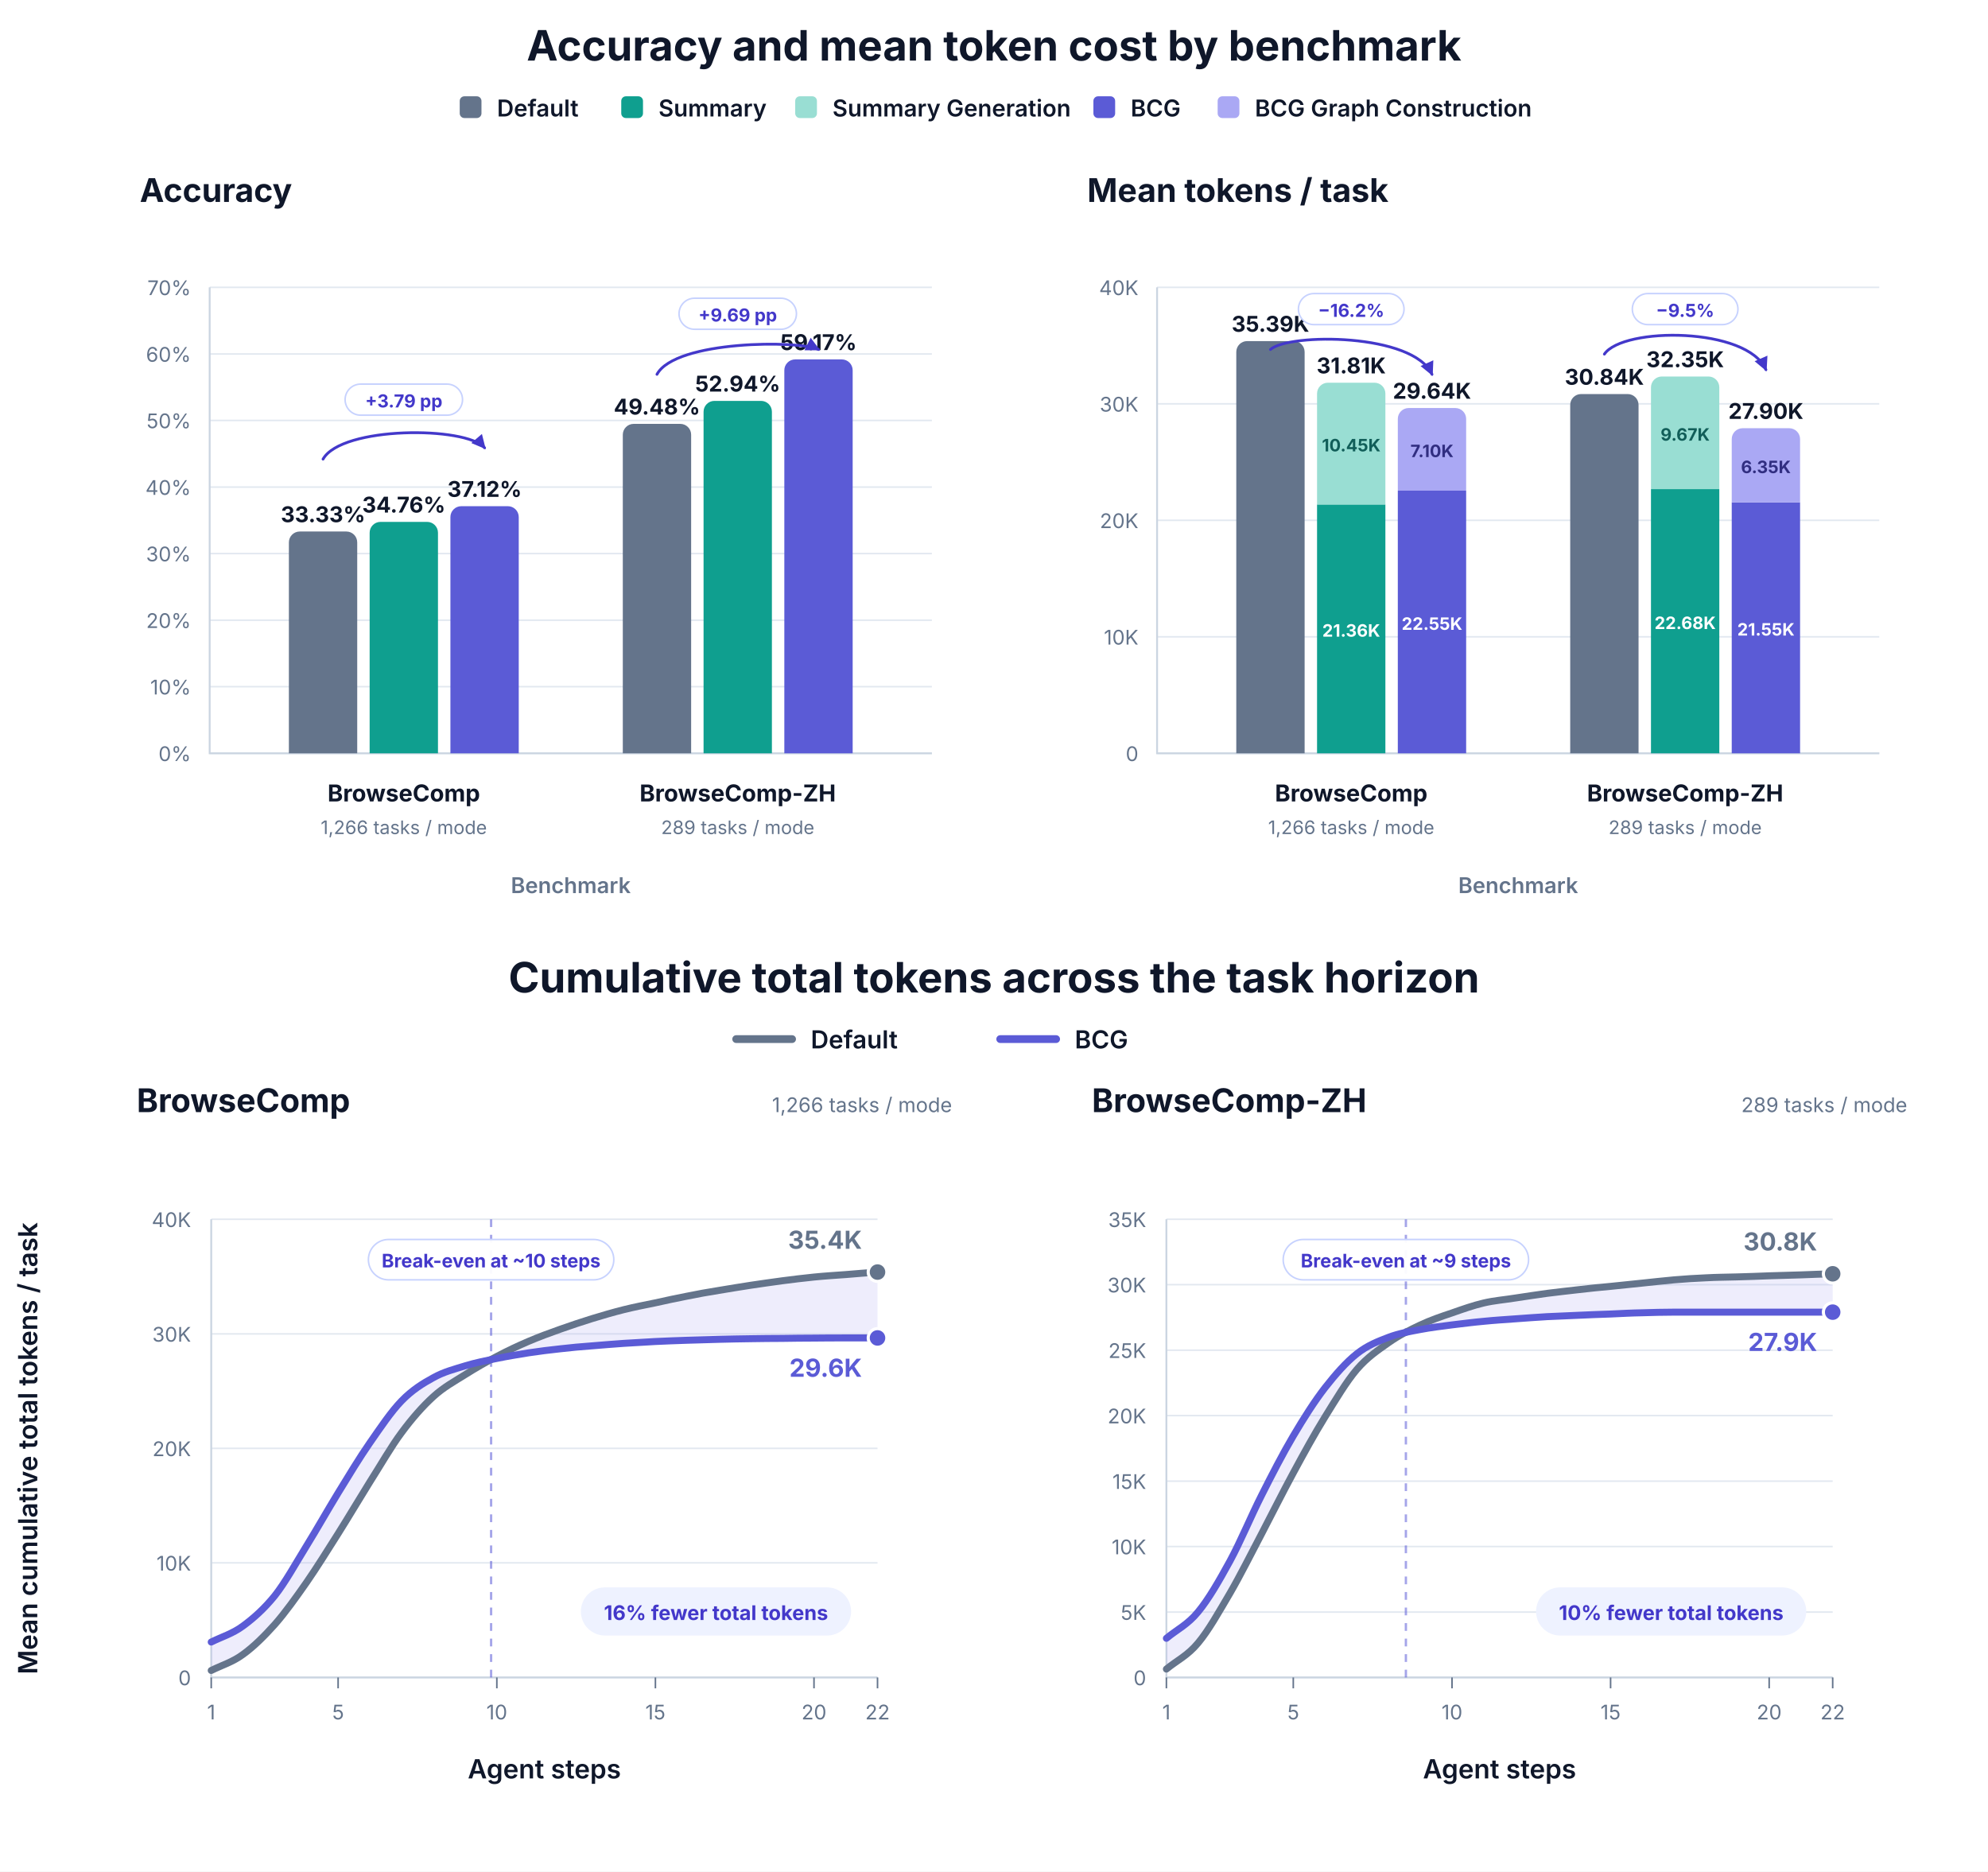
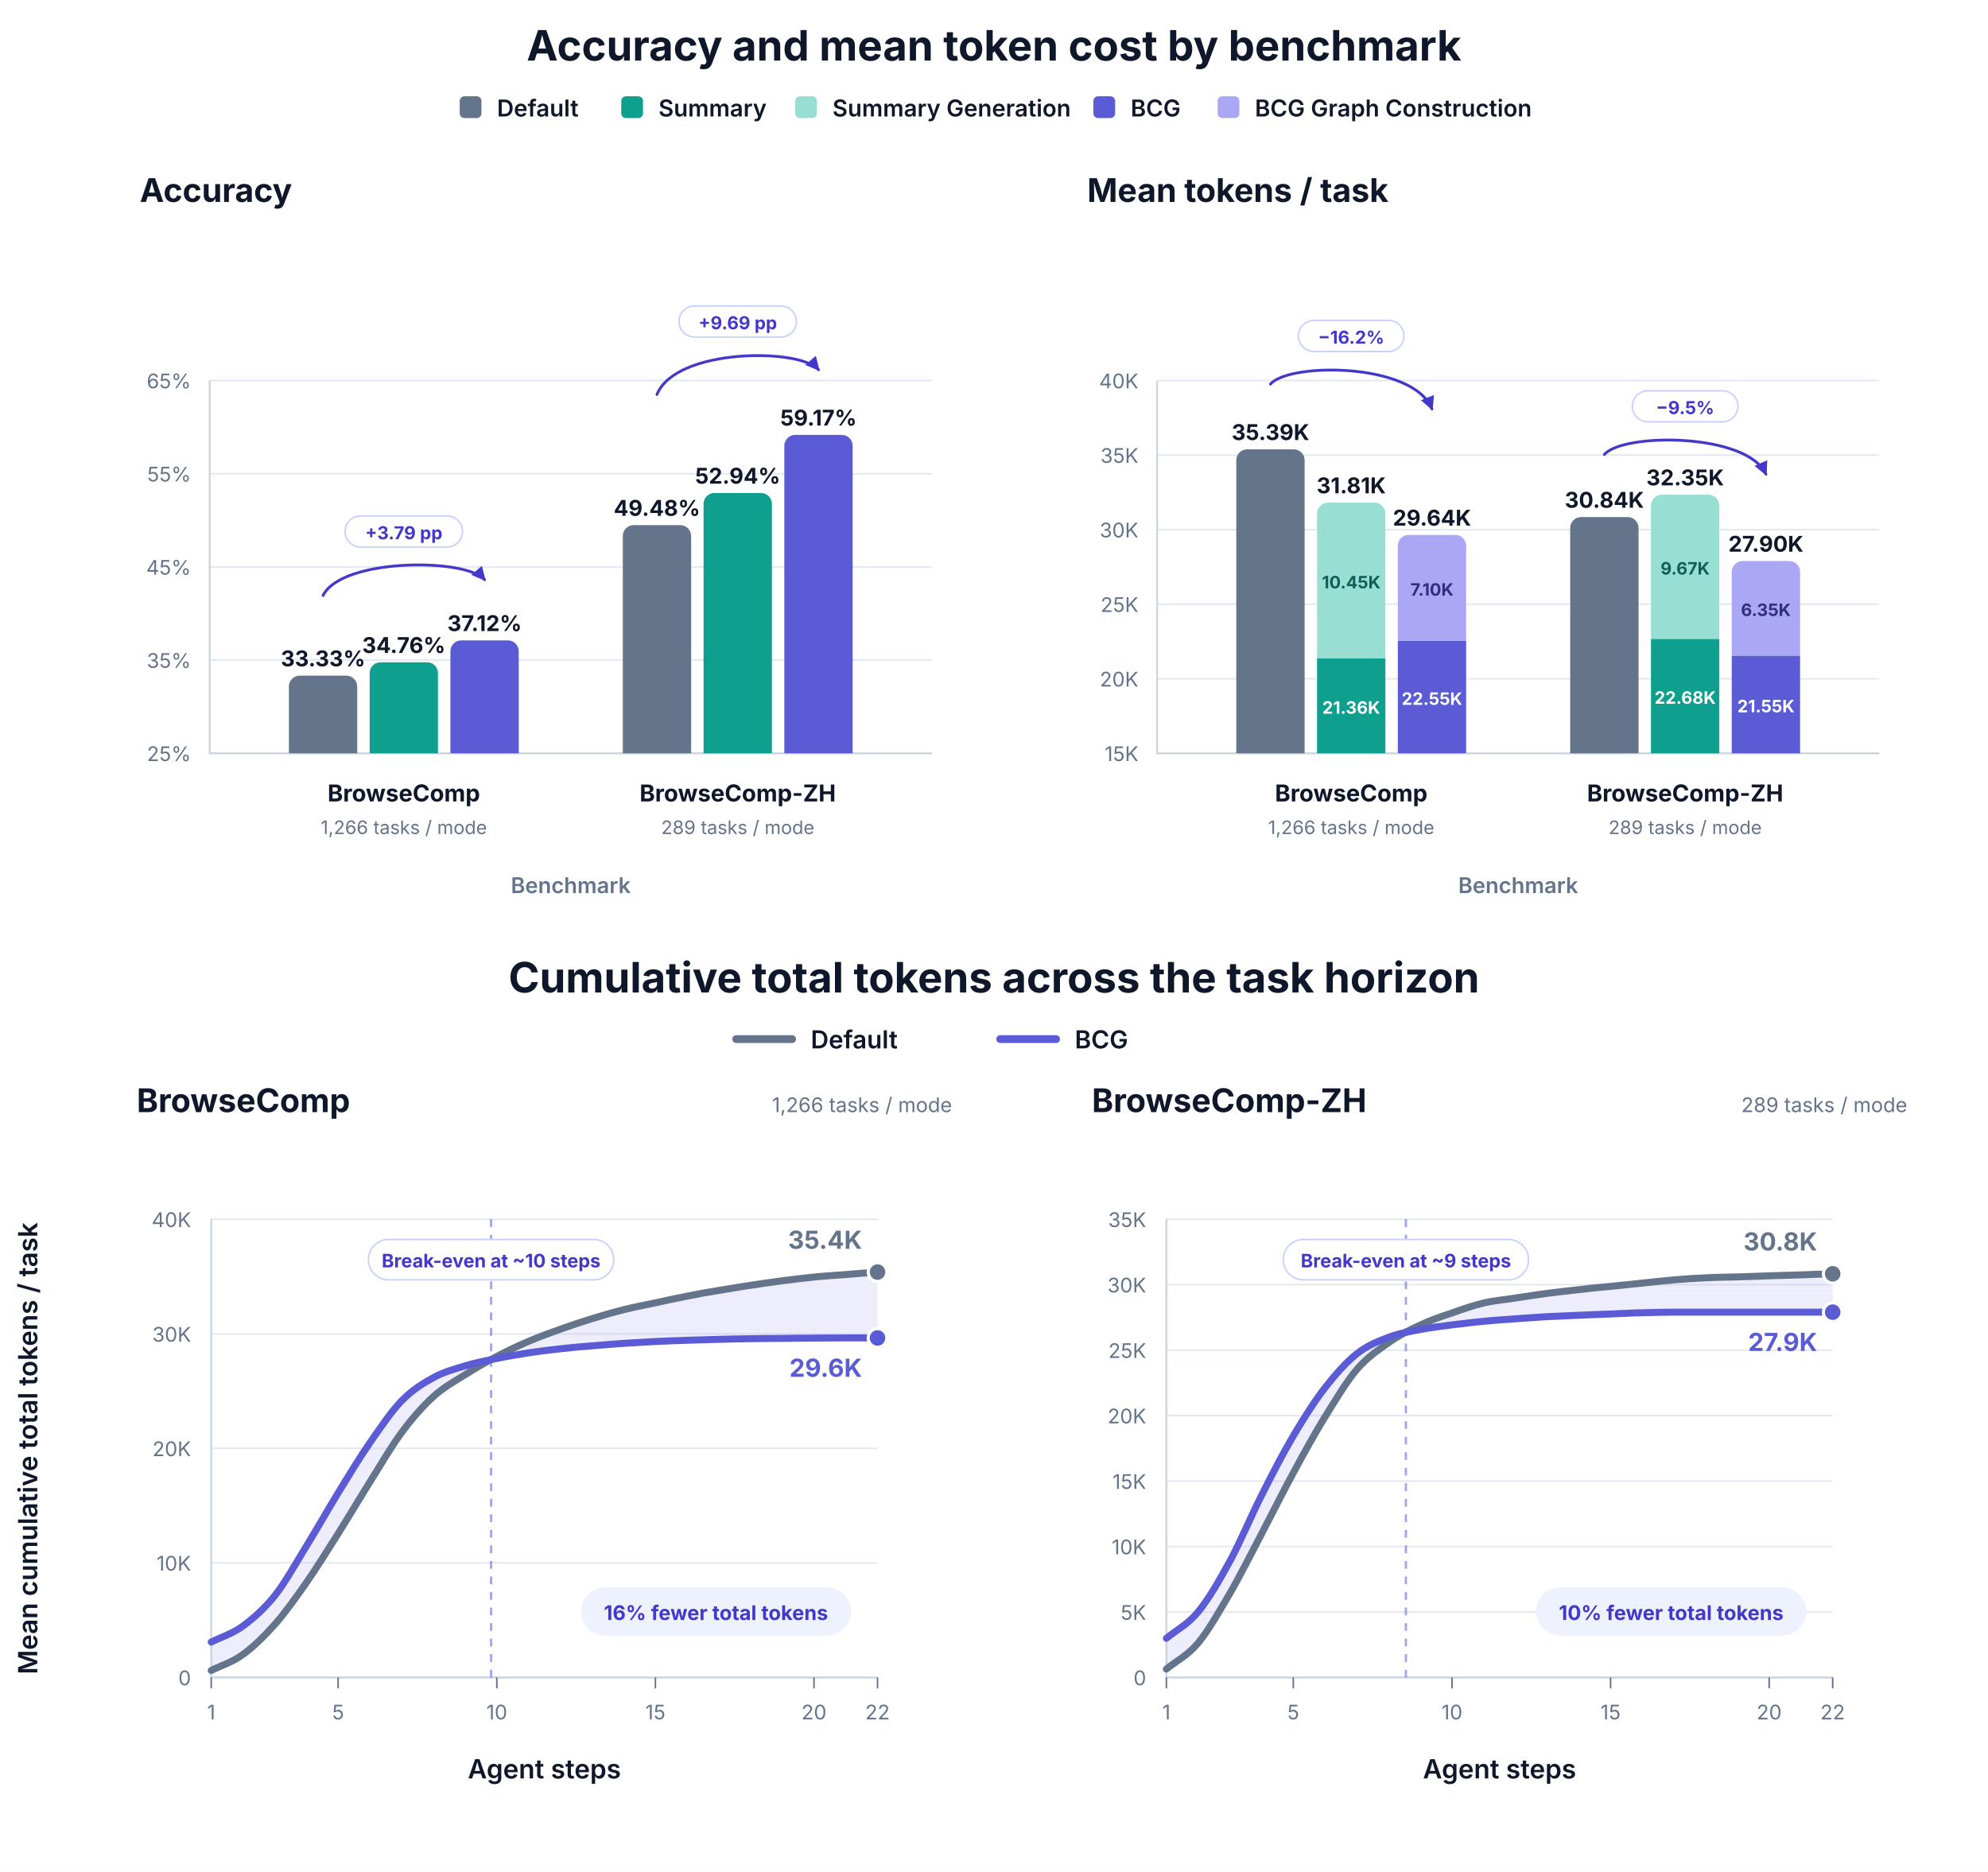
<svg xmlns="http://www.w3.org/2000/svg" width="1280" height="1205" viewBox="0 0 1280 1205" role="img" aria-labelledby="title desc">
  <rect width="1280" height="1205" fill="#ffffff" />
  <g font-family="Inter,Arial,sans-serif">
    <defs>
      <marker id="improvement-arrow" viewBox="0 0 8 8" refX="7" refY="4" markerWidth="5" markerHeight="5" orient="auto">
        <path d="M0 0L8 4L0 8Z" fill="#4338ca" />
      </marker>
    </defs>
    <text x="640" y="39" text-anchor="middle" fill="#0f172a" font-size="27" font-weight="700">Accuracy and mean token cost by benchmark</text>
    <rect x="296" y="62" width="14" height="14" rx="3" fill="#64748b" />
    <text x="320" y="75" fill="#0f172a" font-size="15" font-weight="600">Default</text>
    <rect x="400" y="62" width="14" height="14" rx="3" fill="#0f9f8f" />
    <text x="424" y="75" fill="#0f172a" font-size="15" font-weight="600">Summary</text>
    <rect x="512" y="62" width="14" height="14" rx="3" fill="#99ded3" />
    <text x="536" y="75" fill="#0f172a" font-size="15" font-weight="600">Summary Generation</text>
    <rect x="704" y="62" width="14" height="14" rx="3" fill="#5b5bd6" />
    <text x="728" y="75" fill="#0f172a" font-size="15" font-weight="600">BCG</text>
    <rect x="784" y="62" width="14" height="14" rx="3" fill="#aaa8f4" />
    <text x="808" y="75" fill="#0f172a" font-size="15" font-weight="600">BCG Graph Construction</text>
    <text x="90" y="130" fill="#0f172a" font-size="21" font-weight="700">Accuracy</text>
    <text x="700" y="130" fill="#0f172a" font-size="21" font-weight="700">Mean tokens / task</text>
    <path d="M135.0 485.0H600.0" stroke="#e2e8f0" stroke-width="1" />
-     <text x="123.0" y="490.0" text-anchor="end" fill="#64748b" font-size="13">0%</text>
-     <path d="M135.0 442.1H600.0" stroke="#e2e8f0" stroke-width="1" />
-     <text x="123.0" y="447.1" text-anchor="end" fill="#64748b" font-size="13">10%</text>
-     <path d="M135.0 399.3H600.0" stroke="#e2e8f0" stroke-width="1" />
-     <text x="123.0" y="404.3" text-anchor="end" fill="#64748b" font-size="13">20%</text>
-     <path d="M135.0 356.4H600.0" stroke="#e2e8f0" stroke-width="1" />
-     <text x="123.0" y="361.4" text-anchor="end" fill="#64748b" font-size="13">30%</text>
-     <path d="M135.0 313.6H600.0" stroke="#e2e8f0" stroke-width="1" />
-     <text x="123.0" y="318.6" text-anchor="end" fill="#64748b" font-size="13">40%</text>
-     <path d="M135.0 270.7H600.0" stroke="#e2e8f0" stroke-width="1" />
-     <text x="123.0" y="275.7" text-anchor="end" fill="#64748b" font-size="13">50%</text>
-     <path d="M135.0 227.9H600.0" stroke="#e2e8f0" stroke-width="1" />
-     <text x="123.0" y="232.9" text-anchor="end" fill="#64748b" font-size="13">60%</text>
-     <path d="M135.0 185.0H600.0" stroke="#e2e8f0" stroke-width="1" />
-     <text x="123.0" y="190.0" text-anchor="end" fill="#64748b" font-size="13">70%</text>
+     <text x="123.0" y="490.0" text-anchor="end" fill="#64748b" font-size="13">25%</text>
+     <path d="M135.0 425.0H600.0" stroke="#e2e8f0" stroke-width="1" />
+     <text x="123.0" y="430.0" text-anchor="end" fill="#64748b" font-size="13">35%</text>
+     <path d="M135.0 365.0H600.0" stroke="#e2e8f0" stroke-width="1" />
+     <text x="123.0" y="370.0" text-anchor="end" fill="#64748b" font-size="13">45%</text>
+     <path d="M135.0 305.0H600.0" stroke="#e2e8f0" stroke-width="1" />
+     <text x="123.0" y="310.0" text-anchor="end" fill="#64748b" font-size="13">55%</text>
+     <path d="M135.0 245.0H600.0" stroke="#e2e8f0" stroke-width="1" />
+     <text x="123.0" y="250.0" text-anchor="end" fill="#64748b" font-size="13">65%</text>
    <path d="M745.0 485.0H1210.0" stroke="#e2e8f0" stroke-width="1" />
-     <text x="733.0" y="490.0" text-anchor="end" fill="#64748b" font-size="13">0</text>
-     <path d="M745.0 410.0H1210.0" stroke="#e2e8f0" stroke-width="1" />
-     <text x="733.0" y="415.0" text-anchor="end" fill="#64748b" font-size="13">10K</text>
-     <path d="M745.0 335.0H1210.0" stroke="#e2e8f0" stroke-width="1" />
-     <text x="733.0" y="340.0" text-anchor="end" fill="#64748b" font-size="13">20K</text>
-     <path d="M745.0 260.0H1210.0" stroke="#e2e8f0" stroke-width="1" />
-     <text x="733.0" y="265.0" text-anchor="end" fill="#64748b" font-size="13">30K</text>
-     <path d="M745.0 185.0H1210.0" stroke="#e2e8f0" stroke-width="1" />
-     <text x="733.0" y="190.0" text-anchor="end" fill="#64748b" font-size="13">40K</text>
-     <path d="M135.0 185.0V485.0H600.0" fill="none" stroke="#cbd5e1" stroke-width="1.2" />
-     <path d="M745.0 185.0V485.0H1210.0" fill="none" stroke="#cbd5e1" stroke-width="1.2" />
-     <path d="M186.0 485.0V349.2a7 7 0 0 1 7 -7h30.0a7 7 0 0 1 7 7V485.0Z" fill="#64748b" />
-     <text x="208.0" y="336.2" text-anchor="middle" fill="#0f172a" font-size="14" font-weight="700">33.33%</text>
-     <path d="M238.0 485.0V343.0a7 7 0 0 1 7 -7h30.0a7 7 0 0 1 7 7V485.0Z" fill="#0f9f8f" />
-     <text x="260.0" y="330.0" text-anchor="middle" fill="#0f172a" font-size="14" font-weight="700">34.76%</text>
-     <path d="M290.0 485.0V332.9a7 7 0 0 1 7 -7h30.0a7 7 0 0 1 7 7V485.0Z" fill="#5b5bd6" />
-     <text x="312.0" y="319.9" text-anchor="middle" fill="#0f172a" font-size="14" font-weight="700">37.12%</text>
+     <text x="733.0" y="490.0" text-anchor="end" fill="#64748b" font-size="13">15K</text>
+     <path d="M745.0 437.0H1210.0" stroke="#e2e8f0" stroke-width="1" />
+     <text x="733.0" y="442.0" text-anchor="end" fill="#64748b" font-size="13">20K</text>
+     <path d="M745.0 389.0H1210.0" stroke="#e2e8f0" stroke-width="1" />
+     <text x="733.0" y="394.0" text-anchor="end" fill="#64748b" font-size="13">25K</text>
+     <path d="M745.0 341.0H1210.0" stroke="#e2e8f0" stroke-width="1" />
+     <text x="733.0" y="346.0" text-anchor="end" fill="#64748b" font-size="13">30K</text>
+     <path d="M745.0 293.0H1210.0" stroke="#e2e8f0" stroke-width="1" />
+     <text x="733.0" y="298.0" text-anchor="end" fill="#64748b" font-size="13">35K</text>
+     <path d="M745.0 245.0H1210.0" stroke="#e2e8f0" stroke-width="1" />
+     <text x="733.0" y="250.0" text-anchor="end" fill="#64748b" font-size="13">40K</text>
+     <path d="M135.0 245.0V485.0H600.0" fill="none" stroke="#cbd5e1" stroke-width="1.2" />
+     <path d="M745.0 245.0V485.0H1210.0" fill="none" stroke="#cbd5e1" stroke-width="1.2" />
+     <path d="M186.0 485.0V442.0a7 7 0 0 1 7 -7h30.0a7 7 0 0 1 7 7V485.0Z" fill="#64748b" />
+     <text x="208.0" y="429.0" text-anchor="middle" fill="#0f172a" font-size="14" font-weight="700">33.33%</text>
+     <path d="M238.0 485.0V433.4a7 7 0 0 1 7 -7h30.0a7 7 0 0 1 7 7V485.0Z" fill="#0f9f8f" />
+     <text x="260.0" y="420.4" text-anchor="middle" fill="#0f172a" font-size="14" font-weight="700">34.76%</text>
+     <path d="M290.0 485.0V419.3a7 7 0 0 1 7 -7h30.0a7 7 0 0 1 7 7V485.0Z" fill="#5b5bd6" />
+     <text x="312.0" y="406.3" text-anchor="middle" fill="#0f172a" font-size="14" font-weight="700">37.12%</text>
    <text x="260.0" y="516" text-anchor="middle" fill="#0f172a" font-size="15" font-weight="700">BrowseComp</text>
    <text x="260.0" y="537" text-anchor="middle" fill="#64748b" font-size="12">1,266 tasks / mode</text>
-     <path d="M208.0 295.6 C220.0 274.3, 300.0 274.3, 312.0 288.3" fill="none" stroke="#4338ca" stroke-width="1.8" stroke-linecap="round" marker-end="url(#improvement-arrow)" />
-     <rect x="222.2" y="247.3" width="75.6" height="20" rx="10" fill="#ffffff" stroke="#c7d2fe" />
-     <text x="260.0" y="262.3" text-anchor="middle" fill="#4338ca" font-size="11.5" font-weight="700">+3.79 pp</text>
-     <path d="M796.0 485.0V226.6a7 7 0 0 1 7 -7h30.0a7 7 0 0 1 7 7V485.0Z" fill="#64748b" />
-     <text x="818.0" y="213.6" text-anchor="middle" fill="#0f172a" font-size="14" font-weight="700">35.39K</text>
-     <rect x="848.0" y="324.8" width="44.0" height="160.2" fill="#0f9f8f" />
-     <path d="M848.0 324.8V253.4a7 7 0 0 1 7 -7h30.0a7 7 0 0 1 7 7V324.8Z" fill="#99ded3" />
-     <text x="870.0" y="240.4" text-anchor="middle" fill="#0f172a" font-size="14" font-weight="700">31.81K</text>
-     <text x="870.0" y="409.9" text-anchor="middle" fill="#ffffff" font-size="11" font-weight="700">21.36K</text>
-     <text x="870.0" y="290.6" text-anchor="middle" fill="#115e59" font-size="11" font-weight="700">10.45K</text>
-     <rect x="900.0" y="315.9" width="44.0" height="169.1" fill="#5b5bd6" />
-     <path d="M900.0 315.9V269.7a7 7 0 0 1 7 -7h30.0a7 7 0 0 1 7 7V315.9Z" fill="#aaa8f4" />
-     <text x="922.0" y="256.7" text-anchor="middle" fill="#0f172a" font-size="14" font-weight="700">29.64K</text>
-     <text x="922.0" y="405.5" text-anchor="middle" fill="#ffffff" font-size="11" font-weight="700">22.55K</text>
-     <text x="922.0" y="294.3" text-anchor="middle" fill="#312e81" font-size="11" font-weight="700">7.10K</text>
+     <path d="M208.0 383.4 C220.0 359.2, 300.0 359.2, 312.0 373.2" fill="none" stroke="#4338ca" stroke-width="1.8" stroke-linecap="round" marker-end="url(#improvement-arrow)" />
+     <rect x="222.2" y="332.2" width="75.6" height="20" rx="10" fill="#ffffff" stroke="#c7d2fe" />
+     <text x="260.0" y="347.2" text-anchor="middle" fill="#4338ca" font-size="11.5" font-weight="700">+3.79 pp</text>
+     <path d="M796.0 485.0V296.3a7 7 0 0 1 7 -7h30.0a7 7 0 0 1 7 7V485.0Z" fill="#64748b" />
+     <text x="818.0" y="283.3" text-anchor="middle" fill="#0f172a" font-size="14" font-weight="700">35.39K</text>
+     <rect x="848.0" y="423.9" width="44.0" height="61.1" fill="#0f9f8f" />
+     <path d="M848.0 423.9V330.6a7 7 0 0 1 7 -7h30.0a7 7 0 0 1 7 7V423.9Z" fill="#99ded3" />
+     <text x="870.0" y="317.6" text-anchor="middle" fill="#0f172a" font-size="14" font-weight="700">31.81K</text>
+     <text x="870.0" y="459.5" text-anchor="middle" fill="#ffffff" font-size="11" font-weight="700">21.36K</text>
+     <text x="870.0" y="378.8" text-anchor="middle" fill="#115e59" font-size="11" font-weight="700">10.45K</text>
+     <rect x="900.0" y="412.6" width="44.0" height="72.4" fill="#5b5bd6" />
+     <path d="M900.0 412.6V351.4a7 7 0 0 1 7 -7h30.0a7 7 0 0 1 7 7V412.6Z" fill="#aaa8f4" />
+     <text x="922.0" y="338.4" text-anchor="middle" fill="#0f172a" font-size="14" font-weight="700">29.64K</text>
+     <text x="922.0" y="453.8" text-anchor="middle" fill="#ffffff" font-size="11" font-weight="700">22.55K</text>
+     <text x="922.0" y="383.5" text-anchor="middle" fill="#312e81" font-size="11" font-weight="700">7.10K</text>
    <text x="870.0" y="516" text-anchor="middle" fill="#0f172a" font-size="15" font-weight="700">BrowseComp</text>
    <text x="870.0" y="537" text-anchor="middle" fill="#64748b" font-size="12">1,266 tasks / mode</text>
-     <path d="M818.0 225.0 C830.0 214.4, 910.0 214.4, 922.0 241.0" fill="none" stroke="#4338ca" stroke-width="1.8" stroke-linecap="round" marker-end="url(#improvement-arrow)" />
-     <rect x="836.0" y="189.0" width="68.0" height="20" rx="10" fill="#ffffff" stroke="#c7d2fe" />
-     <text x="870.0" y="204.0" text-anchor="middle" fill="#4338ca" font-size="11.5" font-weight="700">−16.2%</text>
-     <path d="M401.0 485.0V279.9a7 7 0 0 1 7 -7h30.0a7 7 0 0 1 7 7V485.0Z" fill="#64748b" />
-     <text x="423.0" y="266.9" text-anchor="middle" fill="#0f172a" font-size="14" font-weight="700">49.48%</text>
-     <path d="M453.0 485.0V265.1a7 7 0 0 1 7 -7h30.0a7 7 0 0 1 7 7V485.0Z" fill="#0f9f8f" />
-     <text x="475.0" y="252.1" text-anchor="middle" fill="#0f172a" font-size="14" font-weight="700">52.94%</text>
-     <path d="M505.0 485.0V238.4a7 7 0 0 1 7 -7h30.0a7 7 0 0 1 7 7V485.0Z" fill="#5b5bd6" />
-     <text x="527.0" y="225.4" text-anchor="middle" fill="#0f172a" font-size="14" font-weight="700">59.17%</text>
+     <path d="M818.0 247.3 C830.0 233.3, 910.0 233.3, 922.0 263.3" fill="none" stroke="#4338ca" stroke-width="1.8" stroke-linecap="round" marker-end="url(#improvement-arrow)" />
+     <rect x="836.0" y="206.3" width="68.0" height="20" rx="10" fill="#ffffff" stroke="#c7d2fe" />
+     <text x="870.0" y="221.3" text-anchor="middle" fill="#4338ca" font-size="11.5" font-weight="700">−16.2%</text>
+     <path d="M401.0 485.0V345.1a7 7 0 0 1 7 -7h30.0a7 7 0 0 1 7 7V485.0Z" fill="#64748b" />
+     <text x="423.0" y="332.1" text-anchor="middle" fill="#0f172a" font-size="14" font-weight="700">49.48%</text>
+     <path d="M453.0 485.0V324.4a7 7 0 0 1 7 -7h30.0a7 7 0 0 1 7 7V485.0Z" fill="#0f9f8f" />
+     <text x="475.0" y="311.4" text-anchor="middle" fill="#0f172a" font-size="14" font-weight="700">52.94%</text>
+     <path d="M505.0 485.0V287.0a7 7 0 0 1 7 -7h30.0a7 7 0 0 1 7 7V485.0Z" fill="#5b5bd6" />
+     <text x="527.0" y="274.0" text-anchor="middle" fill="#0f172a" font-size="14" font-weight="700">59.17%</text>
    <text x="475.0" y="516" text-anchor="middle" fill="#0f172a" font-size="15" font-weight="700">BrowseComp-ZH</text>
    <text x="475.0" y="537" text-anchor="middle" fill="#64748b" font-size="12">289 tasks / mode</text>
-     <path d="M423.0 241.0 C435.0 219.0, 515.0 219.0, 527.0 225.0" fill="none" stroke="#4338ca" stroke-width="1.8" stroke-linecap="round" marker-end="url(#improvement-arrow)" />
-     <rect x="437.2" y="192.0" width="75.6" height="20" rx="10" fill="#ffffff" stroke="#c7d2fe" />
-     <text x="475.0" y="207.0" text-anchor="middle" fill="#4338ca" font-size="11.5" font-weight="700">+9.69 pp</text>
-     <path d="M1011.0 485.0V260.7a7 7 0 0 1 7 -7h30.0a7 7 0 0 1 7 7V485.0Z" fill="#64748b" />
-     <text x="1033.0" y="247.7" text-anchor="middle" fill="#0f172a" font-size="14" font-weight="700">30.84K</text>
-     <rect x="1063.0" y="314.9" width="44.0" height="170.1" fill="#0f9f8f" />
-     <path d="M1063.0 314.9V249.4a7 7 0 0 1 7 -7h30.0a7 7 0 0 1 7 7V314.9Z" fill="#99ded3" />
-     <text x="1085.0" y="236.4" text-anchor="middle" fill="#0f172a" font-size="14" font-weight="700">32.35K</text>
-     <text x="1085.0" y="405.0" text-anchor="middle" fill="#ffffff" font-size="11" font-weight="700">22.68K</text>
-     <text x="1085.0" y="283.7" text-anchor="middle" fill="#115e59" font-size="11" font-weight="700">9.67K</text>
-     <rect x="1115.0" y="323.4" width="44.0" height="161.6" fill="#5b5bd6" />
-     <path d="M1115.0 323.4V282.7a7 7 0 0 1 7 -7h30.0a7 7 0 0 1 7 7V323.4Z" fill="#aaa8f4" />
-     <text x="1137.0" y="269.7" text-anchor="middle" fill="#0f172a" font-size="14" font-weight="700">27.90K</text>
-     <text x="1137.0" y="409.2" text-anchor="middle" fill="#ffffff" font-size="11" font-weight="700">21.55K</text>
-     <text x="1137.0" y="304.6" text-anchor="middle" fill="#312e81" font-size="11" font-weight="700">6.35K</text>
+     <path d="M423.0 254.0 C435.0 224.0, 515.0 224.0, 527.0 238.0" fill="none" stroke="#4338ca" stroke-width="1.8" stroke-linecap="round" marker-end="url(#improvement-arrow)" />
+     <rect x="437.2" y="197.0" width="75.6" height="20" rx="10" fill="#ffffff" stroke="#c7d2fe" />
+     <text x="475.0" y="212.0" text-anchor="middle" fill="#4338ca" font-size="11.5" font-weight="700">+9.69 pp</text>
+     <path d="M1011.0 485.0V339.9a7 7 0 0 1 7 -7h30.0a7 7 0 0 1 7 7V485.0Z" fill="#64748b" />
+     <text x="1033.0" y="326.9" text-anchor="middle" fill="#0f172a" font-size="14" font-weight="700">30.84K</text>
+     <rect x="1063.0" y="411.3" width="44.0" height="73.7" fill="#0f9f8f" />
+     <path d="M1063.0 411.3V325.5a7 7 0 0 1 7 -7h30.0a7 7 0 0 1 7 7V411.3Z" fill="#99ded3" />
+     <text x="1085.0" y="312.5" text-anchor="middle" fill="#0f172a" font-size="14" font-weight="700">32.35K</text>
+     <text x="1085.0" y="453.1" text-anchor="middle" fill="#ffffff" font-size="11" font-weight="700">22.68K</text>
+     <text x="1085.0" y="369.9" text-anchor="middle" fill="#115e59" font-size="11" font-weight="700">9.67K</text>
+     <rect x="1115.0" y="422.1" width="44.0" height="62.9" fill="#5b5bd6" />
+     <path d="M1115.0 422.1V368.2a7 7 0 0 1 7 -7h30.0a7 7 0 0 1 7 7V422.1Z" fill="#aaa8f4" />
+     <text x="1137.0" y="355.2" text-anchor="middle" fill="#0f172a" font-size="14" font-weight="700">27.90K</text>
+     <text x="1137.0" y="458.6" text-anchor="middle" fill="#ffffff" font-size="11" font-weight="700">21.55K</text>
+     <text x="1137.0" y="396.6" text-anchor="middle" fill="#312e81" font-size="11" font-weight="700">6.35K</text>
    <text x="1085.0" y="516" text-anchor="middle" fill="#0f172a" font-size="15" font-weight="700">BrowseComp-ZH</text>
    <text x="1085.0" y="537" text-anchor="middle" fill="#64748b" font-size="12">289 tasks / mode</text>
-     <path d="M1033.0 228.0 C1045.0 210.4, 1125.0 210.4, 1137.0 238.0" fill="none" stroke="#4338ca" stroke-width="1.8" stroke-linecap="round" marker-end="url(#improvement-arrow)" />
-     <rect x="1051.0" y="189.0" width="68.0" height="20" rx="10" fill="#ffffff" stroke="#c7d2fe" />
-     <text x="1085.0" y="204.0" text-anchor="middle" fill="#4338ca" font-size="11.5" font-weight="700">−9.5%</text>
+     <path d="M1033.0 292.6 C1045.0 278.6, 1125.0 278.6, 1137.0 305.3" fill="none" stroke="#4338ca" stroke-width="1.8" stroke-linecap="round" marker-end="url(#improvement-arrow)" />
+     <rect x="1051.0" y="251.6" width="68.0" height="20" rx="10" fill="#ffffff" stroke="#c7d2fe" />
+     <text x="1085.0" y="266.6" text-anchor="middle" fill="#4338ca" font-size="11.5" font-weight="700">−9.5%</text>
    <text x="367.5" y="575" text-anchor="middle" fill="#64748b" font-size="14" font-weight="600">Benchmark</text>
    <text x="977.5" y="575" text-anchor="middle" fill="#64748b" font-size="14" font-weight="600">Benchmark</text>
  </g>
  <g font-family="Inter,Arial,sans-serif" transform="translate(0 600)">
    <text x="640" y="39" text-anchor="middle" fill="#0f172a" font-size="27" font-weight="700">Cumulative total tokens across the task horizon</text>
    <path d="M474 69H510" stroke="#64748b" stroke-width="5" stroke-linecap="round" />
    <text x="522" y="75" fill="#0f172a" font-size="16" font-weight="600">Default</text>
    <path d="M644 69H680" stroke="#5b5bd6" stroke-width="5" stroke-linecap="round" />
    <text x="692" y="75" fill="#0f172a" font-size="16" font-weight="600">BCG</text>
    <text x="24" y="332.5" transform="rotate(-90 24 332.5)" text-anchor="middle" fill="#0f172a" font-size="17" font-weight="600">Mean cumulative total tokens / task</text>
    <text x="88" y="116" fill="#0f172a" font-size="21" font-weight="700">BrowseComp</text>
    <text x="613" y="116" text-anchor="end" fill="#64748b" font-size="13">1,266 tasks / mode</text>
    <path d="M136.0 480.0H565.0" stroke="#e2e8f0" stroke-width="1" />
    <text x="123.0" y="485.0" text-anchor="end" fill="#64748b" font-size="13">0</text>
    <path d="M136.0 406.2H565.0" stroke="#e2e8f0" stroke-width="1" />
    <text x="123.0" y="411.2" text-anchor="end" fill="#64748b" font-size="13">10K</text>
    <path d="M136.0 332.5H565.0" stroke="#e2e8f0" stroke-width="1" />
    <text x="123.0" y="337.5" text-anchor="end" fill="#64748b" font-size="13">20K</text>
    <path d="M136.0 258.8H565.0" stroke="#e2e8f0" stroke-width="1" />
    <text x="123.0" y="263.8" text-anchor="end" fill="#64748b" font-size="13">30K</text>
    <path d="M136.0 185.0H565.0" stroke="#e2e8f0" stroke-width="1" />
    <text x="123.0" y="190.0" text-anchor="end" fill="#64748b" font-size="13">40K</text>
    <path d="M136.0 185.0V480.0H565.0" fill="none" stroke="#cbd5e1" stroke-width="1.2" />
    <path d="M136.0 480.0v7" stroke="#64748b" stroke-width="1" />
    <text x="136.0" y="507.0" text-anchor="middle" fill="#64748b" font-size="13">1</text>
    <path d="M217.7 480.0v7" stroke="#64748b" stroke-width="1" />
    <text x="217.7" y="507.0" text-anchor="middle" fill="#64748b" font-size="13">5</text>
    <path d="M319.9 480.0v7" stroke="#64748b" stroke-width="1" />
    <text x="319.9" y="507.0" text-anchor="middle" fill="#64748b" font-size="13">10</text>
    <path d="M422.0 480.0v7" stroke="#64748b" stroke-width="1" />
    <text x="422.0" y="507.0" text-anchor="middle" fill="#64748b" font-size="13">15</text>
    <path d="M524.1 480.0v7" stroke="#64748b" stroke-width="1" />
    <text x="524.1" y="507.0" text-anchor="middle" fill="#64748b" font-size="13">20</text>
    <path d="M565.0 480.0v7" stroke="#64748b" stroke-width="1" />
    <text x="565.0" y="507.0" text-anchor="middle" fill="#64748b" font-size="13">22</text>
    <path d="M316.2 185.0V480.0" stroke="#5b5bd6" stroke-opacity="0.55" stroke-width="1.5" stroke-dasharray="5 5" />
    <rect x="237.2" y="198.0" width="158" height="26" rx="13" fill="#ffffff" fill-opacity="0.94" stroke="#c7d2fe" />
    <text x="316.2" y="216.0" text-anchor="middle" fill="#4338ca" font-size="12" font-weight="700">Break-even at ~10 steps</text>
    <path d="M136.0,475.5 C142.8,472.1 149.6,470.2 156.4,465.2 C163.2,460.3 170.0,453.6 176.9,445.9 C183.7,438.2 190.5,428.6 197.3,418.9 C204.1,409.1 210.9,398.1 217.7,387.4 C224.5,376.6 231.3,365.1 238.1,354.2 C245.0,343.4 251.8,331.4 258.6,322.3 C265.4,313.1 272.2,305.4 279.0,299.2 C285.8,293.0 292.6,289.4 299.4,285.1 C306.2,280.8 313.0,276.9 319.9,273.3 C326.7,269.7 333.5,266.5 340.3,263.6 C347.1,260.7 353.9,258.2 360.7,255.8 C367.5,253.4 374.3,251.1 381.1,249.0 C388.0,246.9 394.8,244.9 401.6,243.2 C408.4,241.5 415.2,240.2 422.0,238.8 C428.8,237.3 435.6,235.8 442.4,234.5 C449.2,233.1 456.0,231.9 462.9,230.8 C469.7,229.6 476.5,228.6 483.3,227.5 C490.1,226.5 496.9,225.5 503.7,224.6 C510.5,223.7 517.3,222.9 524.1,222.2 C531.0,221.5 537.8,221.1 544.6,220.6 C551.4,220.0 558.2,219.5 565.0,219.0 L565.0,261.4 C558.2,261.4 551.4,261.4 544.6,261.4 C537.8,261.4 531.0,261.4 524.1,261.5 C517.3,261.5 510.5,261.6 503.7,261.7 C496.9,261.7 490.1,261.8 483.3,261.9 C476.5,262.0 469.7,262.1 462.9,262.3 C456.0,262.5 449.2,262.7 442.4,262.9 C435.6,263.1 428.8,263.4 422.0,263.7 C415.2,264.1 408.4,264.5 401.6,264.9 C394.8,265.4 388.0,265.9 381.1,266.5 C374.3,267.0 367.5,267.6 360.7,268.4 C353.9,269.1 347.1,270.0 340.3,271.0 C333.5,272.1 326.7,273.2 319.9,274.6 C313.0,276.0 306.2,277.3 299.4,279.4 C292.6,281.5 285.8,283.2 279.0,287.0 C272.2,290.7 265.4,294.9 258.6,301.9 C251.8,308.9 245.0,319.1 238.1,329.0 C231.3,338.8 224.5,350.1 217.7,361.2 C210.9,372.3 204.1,384.4 197.3,395.4 C190.5,406.4 183.7,418.8 176.9,427.4 C170.0,435.9 163.2,441.9 156.4,446.9 C149.6,451.9 142.8,453.8 136.0,457.2 Z" fill="#aaa8f4" fill-opacity="0.20" />
    <path d="M136.0,475.5 C142.8,472.1 149.6,470.2 156.4,465.2 C163.2,460.3 170.0,453.6 176.9,445.9 C183.7,438.2 190.5,428.6 197.3,418.9 C204.1,409.1 210.9,398.1 217.7,387.4 C224.5,376.6 231.3,365.1 238.1,354.2 C245.0,343.4 251.8,331.4 258.6,322.3 C265.4,313.1 272.2,305.4 279.0,299.2 C285.8,293.0 292.6,289.4 299.4,285.1 C306.2,280.8 313.0,276.9 319.9,273.3 C326.7,269.7 333.5,266.5 340.3,263.6 C347.1,260.7 353.9,258.2 360.7,255.8 C367.5,253.4 374.3,251.1 381.1,249.0 C388.0,246.9 394.8,244.9 401.6,243.2 C408.4,241.5 415.2,240.2 422.0,238.8 C428.8,237.3 435.6,235.8 442.4,234.5 C449.2,233.1 456.0,231.9 462.9,230.8 C469.7,229.6 476.5,228.6 483.3,227.5 C490.1,226.5 496.9,225.5 503.7,224.6 C510.5,223.7 517.3,222.9 524.1,222.2 C531.0,221.5 537.8,221.1 544.6,220.6 C551.4,220.0 558.2,219.5 565.0,219.0" fill="none" stroke="#64748b" stroke-width="4.5" stroke-linecap="round" />
    <path d="M136.0,457.2 C142.8,453.8 149.6,451.9 156.4,446.9 C163.2,441.9 170.0,435.9 176.9,427.4 C183.7,418.8 190.5,406.4 197.3,395.4 C204.1,384.4 210.9,372.3 217.7,361.2 C224.5,350.1 231.3,338.8 238.1,329.0 C245.0,319.1 251.8,308.9 258.6,301.9 C265.4,294.9 272.2,290.7 279.0,287.0 C285.8,283.2 292.6,281.5 299.4,279.4 C306.2,277.3 313.0,276.0 319.9,274.6 C326.7,273.2 333.5,272.1 340.3,271.0 C347.1,270.0 353.9,269.1 360.7,268.4 C367.5,267.6 374.3,267.0 381.1,266.5 C388.0,265.9 394.8,265.4 401.6,264.9 C408.4,264.5 415.2,264.1 422.0,263.7 C428.8,263.4 435.6,263.1 442.4,262.9 C449.2,262.7 456.0,262.5 462.9,262.3 C469.7,262.1 476.5,262.0 483.3,261.9 C490.1,261.8 496.9,261.7 503.7,261.7 C510.5,261.6 517.3,261.5 524.1,261.5 C531.0,261.4 537.8,261.4 544.6,261.4 C551.4,261.4 558.2,261.4 565.0,261.4" fill="none" stroke="#5b5bd6" stroke-width="4.5" stroke-linecap="round" />
    <circle cx="565.0" cy="219.0" r="6" fill="#64748b" stroke="#ffffff" stroke-width="2" />
    <text x="555.0" y="204.0" text-anchor="end" fill="#64748b" font-size="16" font-weight="700">35.4K</text>
    <circle cx="565.0" cy="261.4" r="6" fill="#5b5bd6" stroke="#ffffff" stroke-width="2" />
    <text x="555.0" y="286.4" text-anchor="end" fill="#5b5bd6" font-size="16" font-weight="700">29.6K</text>
    <rect x="374.0" y="422.0" width="174" height="31" rx="15.5" fill="#eef2ff" />
    <text x="461.0" y="443.0" text-anchor="middle" fill="#4338ca" font-size="13" font-weight="700">16% fewer total tokens</text>
    <text x="350.5" y="545" text-anchor="middle" fill="#0f172a" font-size="17" font-weight="600">Agent steps</text>
    <text x="703" y="116" fill="#0f172a" font-size="21" font-weight="700">BrowseComp-ZH</text>
    <text x="1228" y="116" text-anchor="end" fill="#64748b" font-size="13">289 tasks / mode</text>
    <path d="M751.0 480.0H1180.0" stroke="#e2e8f0" stroke-width="1" />
    <text x="738.0" y="485.0" text-anchor="end" fill="#64748b" font-size="13">0</text>
    <path d="M751.0 437.9H1180.0" stroke="#e2e8f0" stroke-width="1" />
    <text x="738.0" y="442.9" text-anchor="end" fill="#64748b" font-size="13">5K</text>
    <path d="M751.0 395.7H1180.0" stroke="#e2e8f0" stroke-width="1" />
    <text x="738.0" y="400.7" text-anchor="end" fill="#64748b" font-size="13">10K</text>
    <path d="M751.0 353.6H1180.0" stroke="#e2e8f0" stroke-width="1" />
    <text x="738.0" y="358.6" text-anchor="end" fill="#64748b" font-size="13">15K</text>
    <path d="M751.0 311.4H1180.0" stroke="#e2e8f0" stroke-width="1" />
    <text x="738.0" y="316.4" text-anchor="end" fill="#64748b" font-size="13">20K</text>
    <path d="M751.0 269.3H1180.0" stroke="#e2e8f0" stroke-width="1" />
    <text x="738.0" y="274.3" text-anchor="end" fill="#64748b" font-size="13">25K</text>
    <path d="M751.0 227.1H1180.0" stroke="#e2e8f0" stroke-width="1" />
    <text x="738.0" y="232.1" text-anchor="end" fill="#64748b" font-size="13">30K</text>
    <path d="M751.0 185.0H1180.0" stroke="#e2e8f0" stroke-width="1" />
    <text x="738.0" y="190.0" text-anchor="end" fill="#64748b" font-size="13">35K</text>
    <path d="M751.0 185.0V480.0H1180.0" fill="none" stroke="#cbd5e1" stroke-width="1.2" />
    <path d="M751.0 480.0v7" stroke="#64748b" stroke-width="1" />
    <text x="751.0" y="507.0" text-anchor="middle" fill="#64748b" font-size="13">1</text>
    <path d="M832.7 480.0v7" stroke="#64748b" stroke-width="1" />
    <text x="832.7" y="507.0" text-anchor="middle" fill="#64748b" font-size="13">5</text>
    <path d="M934.9 480.0v7" stroke="#64748b" stroke-width="1" />
    <text x="934.9" y="507.0" text-anchor="middle" fill="#64748b" font-size="13">10</text>
    <path d="M1037.0 480.0v7" stroke="#64748b" stroke-width="1" />
    <text x="1037.0" y="507.0" text-anchor="middle" fill="#64748b" font-size="13">15</text>
    <path d="M1139.1 480.0v7" stroke="#64748b" stroke-width="1" />
    <text x="1139.1" y="507.0" text-anchor="middle" fill="#64748b" font-size="13">20</text>
    <path d="M1180.0 480.0v7" stroke="#64748b" stroke-width="1" />
    <text x="1180.0" y="507.0" text-anchor="middle" fill="#64748b" font-size="13">22</text>
    <path d="M905.2 185.0V480.0" stroke="#5b5bd6" stroke-opacity="0.55" stroke-width="1.5" stroke-dasharray="5 5" />
    <rect x="826.2" y="198.0" width="158" height="26" rx="13" fill="#ffffff" fill-opacity="0.94" stroke="#c7d2fe" />
    <text x="905.2" y="216.0" text-anchor="middle" fill="#4338ca" font-size="12" font-weight="700">Break-even at ~9 steps</text>
    <path d="M751.0,474.6 C757.8,469.0 764.6,466.0 771.4,457.8 C778.2,449.7 785.0,437.5 791.9,425.8 C798.7,414.1 805.5,400.4 812.3,387.5 C819.1,374.5 825.9,360.8 832.7,348.3 C839.5,335.7 846.3,323.3 853.1,312.3 C860.0,301.2 866.8,289.7 873.6,281.7 C880.4,273.8 887.2,269.3 894.0,264.5 C900.8,259.7 907.6,256.3 914.4,253.1 C921.2,249.9 928.0,247.6 934.9,245.3 C941.7,242.9 948.5,240.5 955.3,238.9 C962.1,237.3 968.9,236.8 975.7,235.7 C982.5,234.7 989.3,233.6 996.1,232.7 C1003.0,231.8 1009.8,231.1 1016.6,230.3 C1023.4,229.5 1030.2,228.8 1037.0,228.2 C1043.8,227.5 1050.6,226.8 1057.4,226.1 C1064.2,225.4 1071.0,224.6 1077.9,224.0 C1084.7,223.4 1091.5,223.0 1098.3,222.7 C1105.1,222.3 1111.9,222.3 1118.7,222.1 C1125.5,221.9 1132.3,221.7 1139.1,221.4 C1146.0,221.2 1152.8,221.0 1159.6,220.8 C1166.4,220.5 1173.2,220.3 1180.0,220.1 L1180.0,244.8 C1173.2,244.8 1166.4,244.8 1159.6,244.8 C1152.8,244.8 1146.0,244.8 1139.1,244.8 C1132.3,244.8 1125.5,244.8 1118.7,244.8 C1111.9,244.8 1105.1,244.8 1098.3,244.8 C1091.5,244.8 1084.7,244.8 1077.9,244.8 C1071.0,244.8 1064.2,245.0 1057.4,245.2 C1050.6,245.3 1043.8,245.7 1037.0,246.0 C1030.2,246.2 1023.4,246.5 1016.6,246.8 C1009.8,247.1 1003.0,247.4 996.1,247.7 C989.3,248.1 982.5,248.6 975.7,249.1 C968.9,249.6 962.1,250.0 955.3,250.7 C948.5,251.3 941.7,252.2 934.9,253.0 C928.0,253.9 921.2,254.7 914.4,256.0 C907.6,257.3 900.8,258.4 894.0,261.0 C887.2,263.6 880.4,266.2 873.6,271.6 C866.8,277.0 860.0,284.7 853.1,293.5 C846.3,302.3 839.5,313.0 832.7,324.5 C825.9,336.0 819.1,349.2 812.3,362.7 C805.5,376.1 798.7,392.6 791.9,405.1 C785.0,417.7 778.2,429.6 771.4,437.8 C764.6,446.1 757.8,449.1 751.0,454.8 Z" fill="#aaa8f4" fill-opacity="0.20" />
    <path d="M751.0,474.6 C757.8,469.0 764.6,466.0 771.4,457.8 C778.2,449.7 785.0,437.5 791.9,425.8 C798.7,414.1 805.5,400.4 812.3,387.5 C819.1,374.5 825.9,360.8 832.7,348.3 C839.5,335.7 846.3,323.3 853.1,312.3 C860.0,301.2 866.8,289.7 873.6,281.7 C880.4,273.8 887.2,269.3 894.0,264.5 C900.8,259.7 907.6,256.3 914.4,253.1 C921.2,249.9 928.0,247.6 934.9,245.3 C941.7,242.9 948.5,240.5 955.3,238.9 C962.1,237.3 968.9,236.8 975.7,235.7 C982.5,234.7 989.3,233.6 996.1,232.7 C1003.0,231.8 1009.8,231.1 1016.6,230.3 C1023.4,229.5 1030.2,228.8 1037.0,228.2 C1043.8,227.5 1050.6,226.8 1057.4,226.1 C1064.2,225.4 1071.0,224.6 1077.9,224.0 C1084.7,223.4 1091.5,223.0 1098.3,222.7 C1105.1,222.3 1111.9,222.3 1118.7,222.1 C1125.5,221.9 1132.3,221.7 1139.1,221.4 C1146.0,221.2 1152.8,221.0 1159.6,220.8 C1166.4,220.5 1173.2,220.3 1180.0,220.1" fill="none" stroke="#64748b" stroke-width="4.5" stroke-linecap="round" />
    <path d="M751.0,454.8 C757.8,449.1 764.6,446.1 771.4,437.8 C778.2,429.6 785.0,417.7 791.9,405.1 C798.7,392.6 805.5,376.1 812.3,362.7 C819.1,349.2 825.9,336.0 832.7,324.5 C839.5,313.0 846.3,302.3 853.1,293.5 C860.0,284.7 866.8,277.0 873.6,271.6 C880.4,266.2 887.2,263.6 894.0,261.0 C900.8,258.4 907.6,257.3 914.4,256.0 C921.2,254.7 928.0,253.9 934.9,253.0 C941.7,252.2 948.5,251.3 955.3,250.7 C962.1,250.0 968.9,249.6 975.7,249.1 C982.5,248.6 989.3,248.1 996.1,247.7 C1003.0,247.4 1009.8,247.1 1016.6,246.8 C1023.4,246.5 1030.2,246.2 1037.0,246.0 C1043.8,245.7 1050.6,245.3 1057.4,245.2 C1064.2,245.0 1071.0,244.8 1077.9,244.8 C1084.7,244.8 1091.5,244.8 1098.3,244.8 C1105.1,244.8 1111.9,244.8 1118.7,244.8 C1125.5,244.8 1132.3,244.8 1139.1,244.8 C1146.0,244.8 1152.8,244.8 1159.6,244.8 C1166.4,244.8 1173.2,244.8 1180.0,244.8" fill="none" stroke="#5b5bd6" stroke-width="4.5" stroke-linecap="round" />
    <circle cx="1180.0" cy="220.1" r="6" fill="#64748b" stroke="#ffffff" stroke-width="2" />
    <text x="1170.0" y="205.1" text-anchor="end" fill="#64748b" font-size="16" font-weight="700">30.8K</text>
    <circle cx="1180.0" cy="244.8" r="6" fill="#5b5bd6" stroke="#ffffff" stroke-width="2" />
    <text x="1170.0" y="269.8" text-anchor="end" fill="#5b5bd6" font-size="16" font-weight="700">27.9K</text>
    <rect x="989.0" y="422.0" width="174" height="31" rx="15.5" fill="#eef2ff" />
    <text x="1076.0" y="443.0" text-anchor="middle" fill="#4338ca" font-size="13" font-weight="700">10% fewer total tokens</text>
    <text x="965.5" y="545" text-anchor="middle" fill="#0f172a" font-size="17" font-weight="600">Agent steps</text>
  </g>
</svg>
